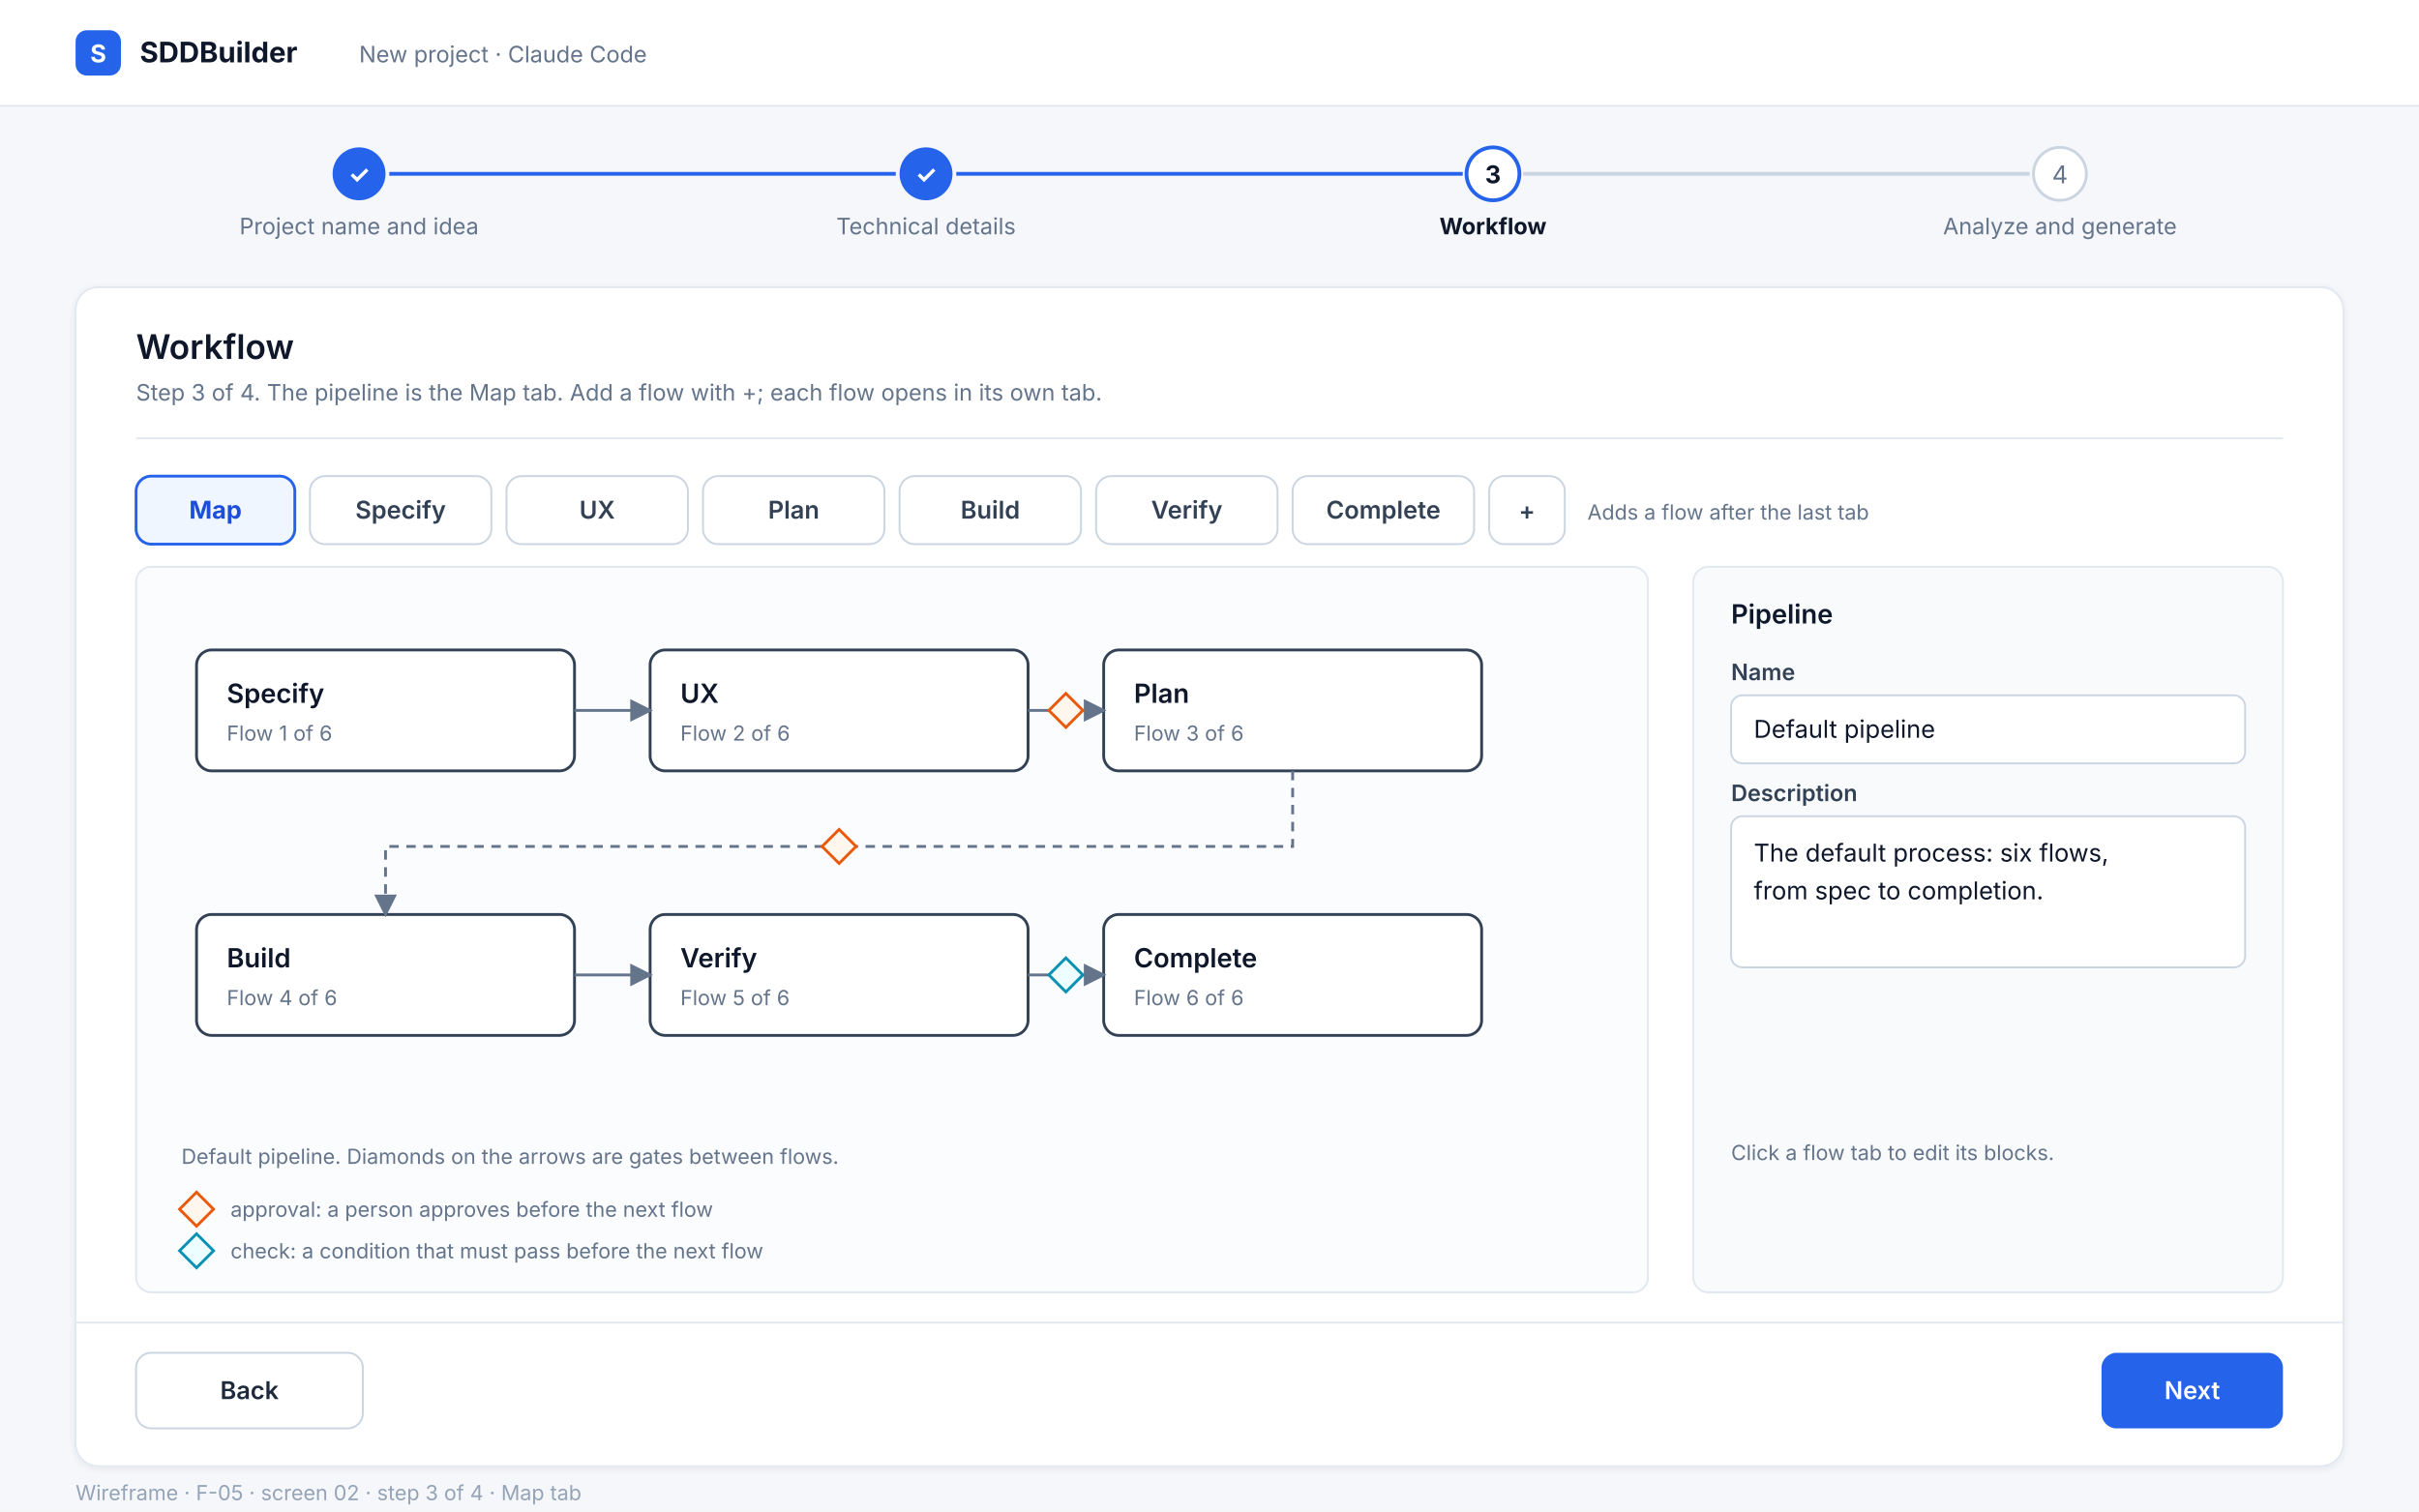
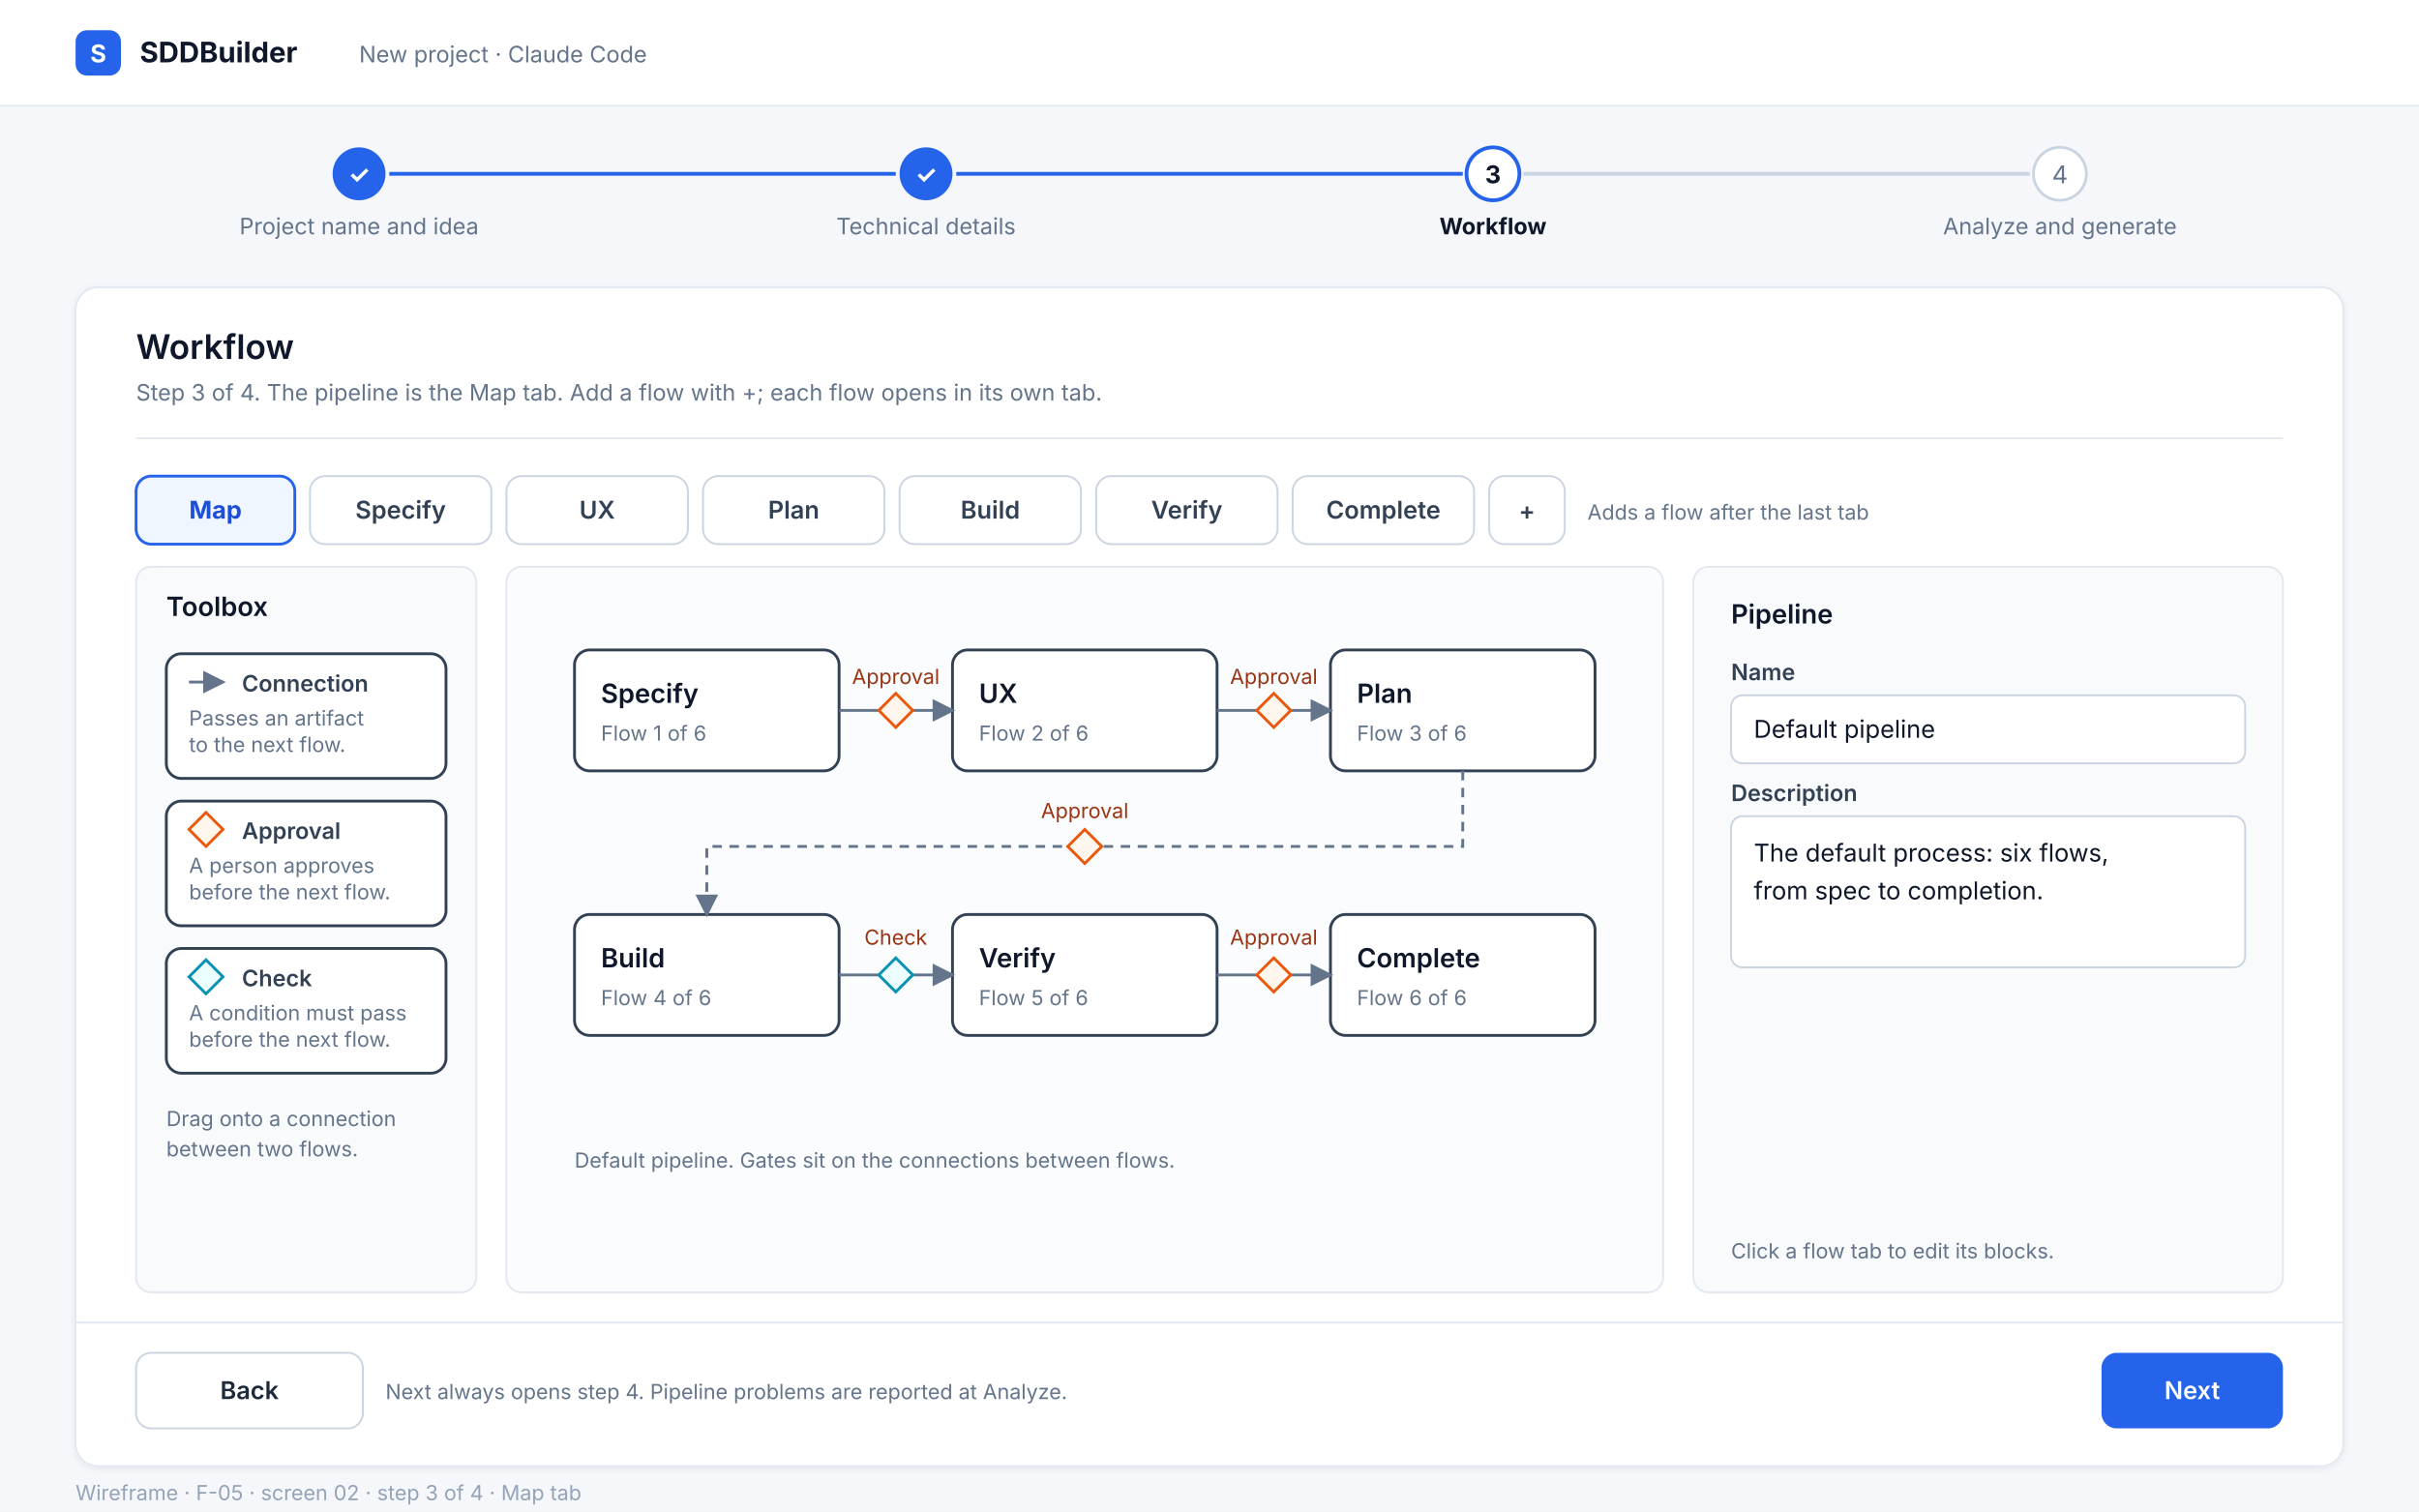
<svg xmlns="http://www.w3.org/2000/svg" width="1280" height="800" viewBox="0 0 1280 800">
  <style>
text{font-family:system-ui,-apple-system,"Segoe UI",sans-serif;font-size:13px;fill:#0f172a}
.h1{font-size:18px;font-weight:600}
.h2{font-size:14px;font-weight:600}
.label{font-size:12px;font-weight:600;fill:#334155}
.req{fill:#dc2626}
.muted{font-size:12px;fill:#64748b}
.small{font-size:11px;fill:#64748b}
.ph{fill:#94a3b8}
.mono{font-family:ui-monospace,Menlo,monospace;font-size:12px}
.monoMuted{font-family:ui-monospace,Menlo,monospace;font-size:12px;fill:#64748b}
.brand{font-size:15px;font-weight:700}
.logo{font-size:13px;font-weight:700;fill:#ffffff}
.caption{font-size:11px;fill:#94a3b8}
.stepCheck{font-size:13px;font-weight:700;fill:#ffffff}
.stepNum{font-size:13px;font-weight:700}
.stepNumTodo{font-size:13px;fill:#64748b}
.stepLabel{font-size:12px;fill:#64748b}
.stepLabelOn{font-size:12px;font-weight:700;fill:#0f172a}
.bt-primary{fill:#ffffff;font-weight:600}
.bt-secondary{fill:#1e293b;font-weight:600}
- .bt-disabled{fill:#94a3b8;font-weight:600}
+ .bt-disabled{fill:#64748b;font-weight:600}
.ct-blocker{font-size:11px;font-weight:600;fill:#991b1b}
.ct-warn{font-size:11px;font-weight:600;fill:#92400e}
.ct-info{font-size:11px;font-weight:600;fill:#1e40af}
- .ct-rule{font-size:11px;font-weight:600;fill:#9a3412}
+ .ct-rule{font-size:11px;font-weight:600;fill:#5b21b6}
.ct-file{font-size:11px;font-weight:600;fill:#334155}
.ct-nofile{font-size:11px;font-weight:600;fill:#64748b}
.errT{font-size:12px;fill:#991b1b}
.warnT{font-size:12px;fill:#92400e}
.badgeT{font-size:12px;font-weight:700;fill:#ffffff}
.page{fill:#f5f7fa}
.bar{fill:#ffffff}
.card{fill:#ffffff;stroke:#e2e8f0;filter:url(#sh)}
.div{stroke:#e2e8f0;stroke-width:1}
.primary{fill:#2563eb}
.secondary{fill:#ffffff;stroke:#cbd5e1;stroke-width:1}
.disabled{fill:#f1f5f9;stroke:#e2e8f0;stroke-width:1}
.input{fill:#ffffff;stroke:#cbd5e1;stroke-width:1}
.inputErr{fill:#ffffff;stroke:#dc2626;stroke-width:1.5}
.box{fill:#f8fafc;stroke:#e2e8f0;stroke-width:1}
.alert{fill:#fef2f2;stroke:#fca5a5;stroke-width:1}
.warnBox{fill:#fffbeb;stroke:#fcd34d;stroke-width:1}
.infoBox{fill:#eff6ff;stroke:#bfdbfe;stroke-width:1}
.chip-blocker{fill:#fee2e2;stroke:#ef4444}
.chip-warn{fill:#fef3c7;stroke:#f59e0b}
.chip-info{fill:#dbeafe;stroke:#93c5fd}
- .chip-rule{fill:#ffedd5;stroke:#fb923c}
+ .chip-rule{fill:#ede9fe;stroke:#8b5cf6}
.chip-file{fill:#f1f5f9;stroke:#cbd5e1}
.chip-nofile{fill:#f1f5f9;stroke:#cbd5e1;stroke-dasharray:3 2}
.chk-on{fill:#2563eb;stroke:#2563eb;stroke-width:1.5}
.chk-off{fill:#ffffff;stroke:#64748b;stroke-width:1.5}
.badge{fill:#2563eb}
.stepDone{fill:#2563eb}
.stepCur{fill:#ffffff;stroke:#2563eb;stroke-width:2}
.stepTodo{fill:#ffffff;stroke:#cbd5e1;stroke-width:1.5}
.lineDone{stroke:#2563eb;stroke-width:2}
.lineTodo{stroke:#cbd5e1;stroke-width:2}
.tabOn{fill:#eff6ff;stroke:#2563eb;stroke-width:1.5}
.tabOff{fill:#ffffff;stroke:#cbd5e1;stroke-width:1}
.tabT{font-size:13px;font-weight:600;fill:#334155}
.tabTOn{font-size:13px;font-weight:700;fill:#1d4ed8}
.node{fill:#ffffff;stroke:#334155;stroke-width:1.5}
.nodeSel{fill:#eff6ff;stroke:#2563eb;stroke-width:2}
.edge{stroke:#64748b;stroke-width:1.5;fill:none}
.edgeDash{stroke:#64748b;stroke-width:1.5;fill:none;stroke-dasharray:5 4}
.gate{fill:#fff7ed;stroke:#ea580c;stroke-width:1.5}
.gateCheck{fill:#ecfeff;stroke:#0891b2;stroke-width:1.5}
- .gateSmall{font-size:10px;fill:#9a3412}
+ .gateSmall{font-size:11px;fill:#9a3412}
.track{fill:#e2e8f0}
.fill{fill:#2563eb}
.canvas{fill:#fbfcfe;stroke:#e2e8f0;stroke-width:1}
.endc{fill:#ffffff;stroke:#0f172a;stroke-width:3}
</style>
  <defs>
    <filter id="sh" x="-3%" y="-3%" width="106%" height="108%">
      <feDropShadow dx="0" dy="1" stdDeviation="2" flood-color="#0f172a" flood-opacity="0.07" />
    </filter>
    <marker id="ar" markerWidth="8" markerHeight="8" refX="7" refY="4" orient="auto">
      <path d="M0,0 L8,4 L0,8 z" fill="#64748b" />
    </marker>
  </defs>
  <rect x="0" y="0" width="1280" height="800" rx="0" class="page" />
  <rect x="0" y="0" width="1280" height="56" rx="0" class="bar" />
  <line x1="0" y1="56" x2="1280" y2="56" class="div" />
  <rect x="40" y="16" width="24" height="24" rx="6" class="primary" />
  <text x="52" y="33" class="logo" text-anchor="middle">S</text>
  <text x="74" y="33" class="brand">SDDBuilder</text>
  <text x="190" y="33" class="muted">New project · Claude Code</text>
  <line x1="206" y1="92" x2="474" y2="92" class="lineDone" />
  <line x1="506" y1="92" x2="774" y2="92" class="lineDone" />
  <line x1="806" y1="92" x2="1074" y2="92" class="lineTodo" />
  <circle cx="190" cy="92" r="14" class="stepDone" />
  <text x="190" y="97" class="stepCheck" text-anchor="middle">✓</text>
  <text x="190" y="124" class="stepLabel" text-anchor="middle">Project name and idea</text>
  <circle cx="490" cy="92" r="14" class="stepDone" />
  <text x="490" y="97" class="stepCheck" text-anchor="middle">✓</text>
  <text x="490" y="124" class="stepLabel" text-anchor="middle">Technical details</text>
  <circle cx="790" cy="92" r="14" class="stepCur" />
  <text x="790" y="97" class="stepNum" text-anchor="middle">3</text>
  <text x="790" y="124" class="stepLabelOn" text-anchor="middle">Workflow</text>
  <circle cx="1090" cy="92" r="14" class="stepTodo" />
  <text x="1090" y="97" class="stepNumTodo" text-anchor="middle">4</text>
  <text x="1090" y="124" class="stepLabel" text-anchor="middle">Analyze and generate</text>
  <rect x="40" y="152" width="1200" height="624" rx="12" class="card" />
  <text x="72" y="190" class="h1">Workflow</text>
  <text x="72" y="212" class="muted">Step 3 of 4. The pipeline is the Map tab. Add a flow with +; each flow opens in its own tab.</text>
  <line x1="72" y1="232" x2="1208" y2="232" class="div" />
  <text x="40" y="794" class="caption">Wireframe · F-05 · screen 02 · step 3 of 4 · Map tab</text>
  <rect x="72" y="252" width="84" height="36" rx="8" class="tabOn" />
  <text x="114.0" y="274.5" class="tabTOn" text-anchor="middle">Map</text>
  <rect x="164" y="252" width="96" height="36" rx="8" class="tabOff" />
  <text x="212.0" y="274.5" class="tabT" text-anchor="middle">Specify</text>
  <rect x="268" y="252" width="96" height="36" rx="8" class="tabOff" />
  <text x="316.0" y="274.5" class="tabT" text-anchor="middle">UX</text>
  <rect x="372" y="252" width="96" height="36" rx="8" class="tabOff" />
  <text x="420.0" y="274.5" class="tabT" text-anchor="middle">Plan</text>
  <rect x="476" y="252" width="96" height="36" rx="8" class="tabOff" />
  <text x="524.0" y="274.5" class="tabT" text-anchor="middle">Build</text>
  <rect x="580" y="252" width="96" height="36" rx="8" class="tabOff" />
  <text x="628.0" y="274.5" class="tabT" text-anchor="middle">Verify</text>
  <rect x="684" y="252" width="96" height="36" rx="8" class="tabOff" />
  <text x="732.0" y="274.5" class="tabT" text-anchor="middle">Complete</text>
  <rect x="788" y="252" width="40" height="36" rx="8" class="tabOff" />
  <text x="808" y="275" class="tabT" text-anchor="middle">+</text>
  <text x="840" y="275" class="small">Adds a flow after the last tab</text>
-   <rect x="72" y="300" width="800" height="384" rx="8" class="canvas" />
-   <rect x="104" y="344" width="200" height="64" rx="8" class="node" />
-   <text x="120" y="372" class="h2">Specify</text>
-   <text x="120" y="392" class="small">Flow 1 of 6</text>
-   <rect x="344" y="344" width="200" height="64" rx="8" class="node" />
-   <text x="360" y="372" class="h2">UX</text>
-   <text x="360" y="392" class="small">Flow 2 of 6</text>
-   <rect x="584" y="344" width="200" height="64" rx="8" class="node" />
-   <text x="600" y="372" class="h2">Plan</text>
-   <text x="600" y="392" class="small">Flow 3 of 6</text>
-   <rect x="104" y="484" width="200" height="64" rx="8" class="node" />
-   <text x="120" y="512" class="h2">Build</text>
-   <text x="120" y="532" class="small">Flow 4 of 6</text>
-   <rect x="344" y="484" width="200" height="64" rx="8" class="node" />
-   <text x="360" y="512" class="h2">Verify</text>
-   <text x="360" y="532" class="small">Flow 5 of 6</text>
-   <rect x="584" y="484" width="200" height="64" rx="8" class="node" />
-   <text x="600" y="512" class="h2">Complete</text>
-   <text x="600" y="532" class="small">Flow 6 of 6</text>
-   <line x1="304" y1="376" x2="344" y2="376" class="edge" marker-end="url(#ar)" />
-   <line x1="544" y1="376" x2="584" y2="376" class="edge" marker-end="url(#ar)" />
-   <path d="M564,367 L573,376 L564,385 L555,376 Z" class="gate" />
-   <path d="M684,408 L684,448 L204,448 L204,484" class="edgeDash" marker-end="url(#ar)" />
-   <path d="M444,439 L453,448 L444,457 L435,448 Z" class="gate" />
-   <line x1="304" y1="516" x2="344" y2="516" class="edge" marker-end="url(#ar)" />
-   <line x1="544" y1="516" x2="584" y2="516" class="edge" marker-end="url(#ar)" />
-   <path d="M564,507 L573,516 L564,525 L555,516 Z" class="gateCheck" />
-   <text x="96" y="616" class="small">Default pipeline. Diamonds on the arrows are gates between flows.</text>
-   <path d="M104,631 L113,640 L104,649 L95,640 Z" class="gate" />
-   <text x="122" y="644" class="small">approval: a person approves before the next flow</text>
-   <path d="M104,653 L113,662 L104,671 L95,662 Z" class="gateCheck" />
-   <text x="122" y="666" class="small">check: a condition that must pass before the next flow</text>
+   <rect x="72" y="300" width="180" height="384" rx="8" class="box" />
+   <text x="88" y="326" class="h2">Toolbox</text>
+   <rect x="88" y="346" width="148" height="66" rx="8" class="node" />
+   <line x1="100" y1="361" x2="118" y2="361" class="edge" marker-end="url(#ar)" />
+   <text x="128" y="366" class="label">Connection</text>
+   <text x="100" y="384" class="small">Passes an artifact</text>
+   <text x="100" y="398" class="small">to the next flow.</text>
+   <rect x="88" y="424" width="148" height="66" rx="8" class="node" />
+   <path d="M109,430 L118,439 L109,448 L100,439 Z" class="gate" />
+   <text x="128" y="444" class="label">Approval</text>
+   <text x="100" y="462" class="small">A person approves</text>
+   <text x="100" y="476" class="small">before the next flow.</text>
+   <rect x="88" y="502" width="148" height="66" rx="8" class="node" />
+   <path d="M109,508 L118,517 L109,526 L100,517 Z" class="gateCheck" />
+   <text x="128" y="522" class="label">Check</text>
+   <text x="100" y="540" class="small">A condition must pass</text>
+   <text x="100" y="554" class="small">before the next flow.</text>
+   <text x="88" y="596" class="small">Drag onto a connection</text>
+   <text x="88" y="612" class="small">between two flows.</text>
+   <rect x="268" y="300" width="612" height="384" rx="8" class="canvas" />
+   <rect x="304" y="344" width="140" height="64" rx="8" class="node" />
+   <text x="318" y="372" class="h2">Specify</text>
+   <text x="318" y="392" class="small">Flow 1 of 6</text>
+   <rect x="504" y="344" width="140" height="64" rx="8" class="node" />
+   <text x="518" y="372" class="h2">UX</text>
+   <text x="518" y="392" class="small">Flow 2 of 6</text>
+   <rect x="704" y="344" width="140" height="64" rx="8" class="node" />
+   <text x="718" y="372" class="h2">Plan</text>
+   <text x="718" y="392" class="small">Flow 3 of 6</text>
+   <rect x="304" y="484" width="140" height="64" rx="8" class="node" />
+   <text x="318" y="512" class="h2">Build</text>
+   <text x="318" y="532" class="small">Flow 4 of 6</text>
+   <rect x="504" y="484" width="140" height="64" rx="8" class="node" />
+   <text x="518" y="512" class="h2">Verify</text>
+   <text x="518" y="532" class="small">Flow 5 of 6</text>
+   <rect x="704" y="484" width="140" height="64" rx="8" class="node" />
+   <text x="718" y="512" class="h2">Complete</text>
+   <text x="718" y="532" class="small">Flow 6 of 6</text>
+   <line x1="444" y1="376" x2="504" y2="376" class="edge" marker-end="url(#ar)" />
+   <path d="M474,367 L483,376 L474,385 L465,376 Z" class="gate" />
+   <line x1="644" y1="376" x2="704" y2="376" class="edge" marker-end="url(#ar)" />
+   <path d="M674,367 L683,376 L674,385 L665,376 Z" class="gate" />
+   <path d="M774,408 L774,448 L374,448 L374,484" class="edgeDash" marker-end="url(#ar)" />
+   <path d="M574,439 L583,448 L574,457 L565,448 Z" class="gate" />
+   <text x="574" y="433" class="gateSmall" text-anchor="middle">Approval</text>
+   <line x1="444" y1="516" x2="504" y2="516" class="edge" marker-end="url(#ar)" />
+   <path d="M474,507 L483,516 L474,525 L465,516 Z" class="gateCheck" />
+   <text x="474" y="500" class="gateSmall" text-anchor="middle">Check</text>
+   <line x1="644" y1="516" x2="704" y2="516" class="edge" marker-end="url(#ar)" />
+   <path d="M674,507 L683,516 L674,525 L665,516 Z" class="gate" />
+   <text x="674" y="500" class="gateSmall" text-anchor="middle">Approval</text>
+   <text x="474" y="362" class="gateSmall" text-anchor="middle">Approval</text>
+   <text x="674" y="362" class="gateSmall" text-anchor="middle">Approval</text>
+   <text x="304" y="618" class="small">Default pipeline. Gates sit on the connections between flows.</text>
  <rect x="896" y="300" width="312" height="384" rx="8" class="box" />
  <text x="916" y="330" class="h2">Pipeline</text>
  <text x="916" y="360" class="label">Name</text>
  <rect x="916" y="368" width="272" height="36" rx="6" class="input" />
  <text x="928" y="390.5">Default pipeline</text>
  <text x="916" y="424" class="label">Description</text>
  <rect x="916" y="432" width="272" height="80" rx="6" class="input" />
  <text x="928" y="456">The default process: six flows,</text>
  <text x="928" y="476">from spec to completion.</text>
-   <text x="916" y="614" class="small">Click a flow tab to edit its blocks.</text>
+   <text x="916" y="666" class="small">Click a flow tab to edit its blocks.</text>
  <line x1="40" y1="700" x2="1240" y2="700" class="div" />
  <rect x="72" y="716" width="120" height="40" rx="8" class="secondary" />
  <text x="132.0" y="740.5" class="bt-secondary" text-anchor="middle">Back</text>
  <rect x="1112" y="716" width="96" height="40" rx="8" class="primary" />
  <text x="1160.0" y="740.5" class="bt-primary" text-anchor="middle">Next</text>
+   <text x="204" y="740.5" class="small">Next always opens step 4. Pipeline problems are reported at Analyze.</text>
</svg>
